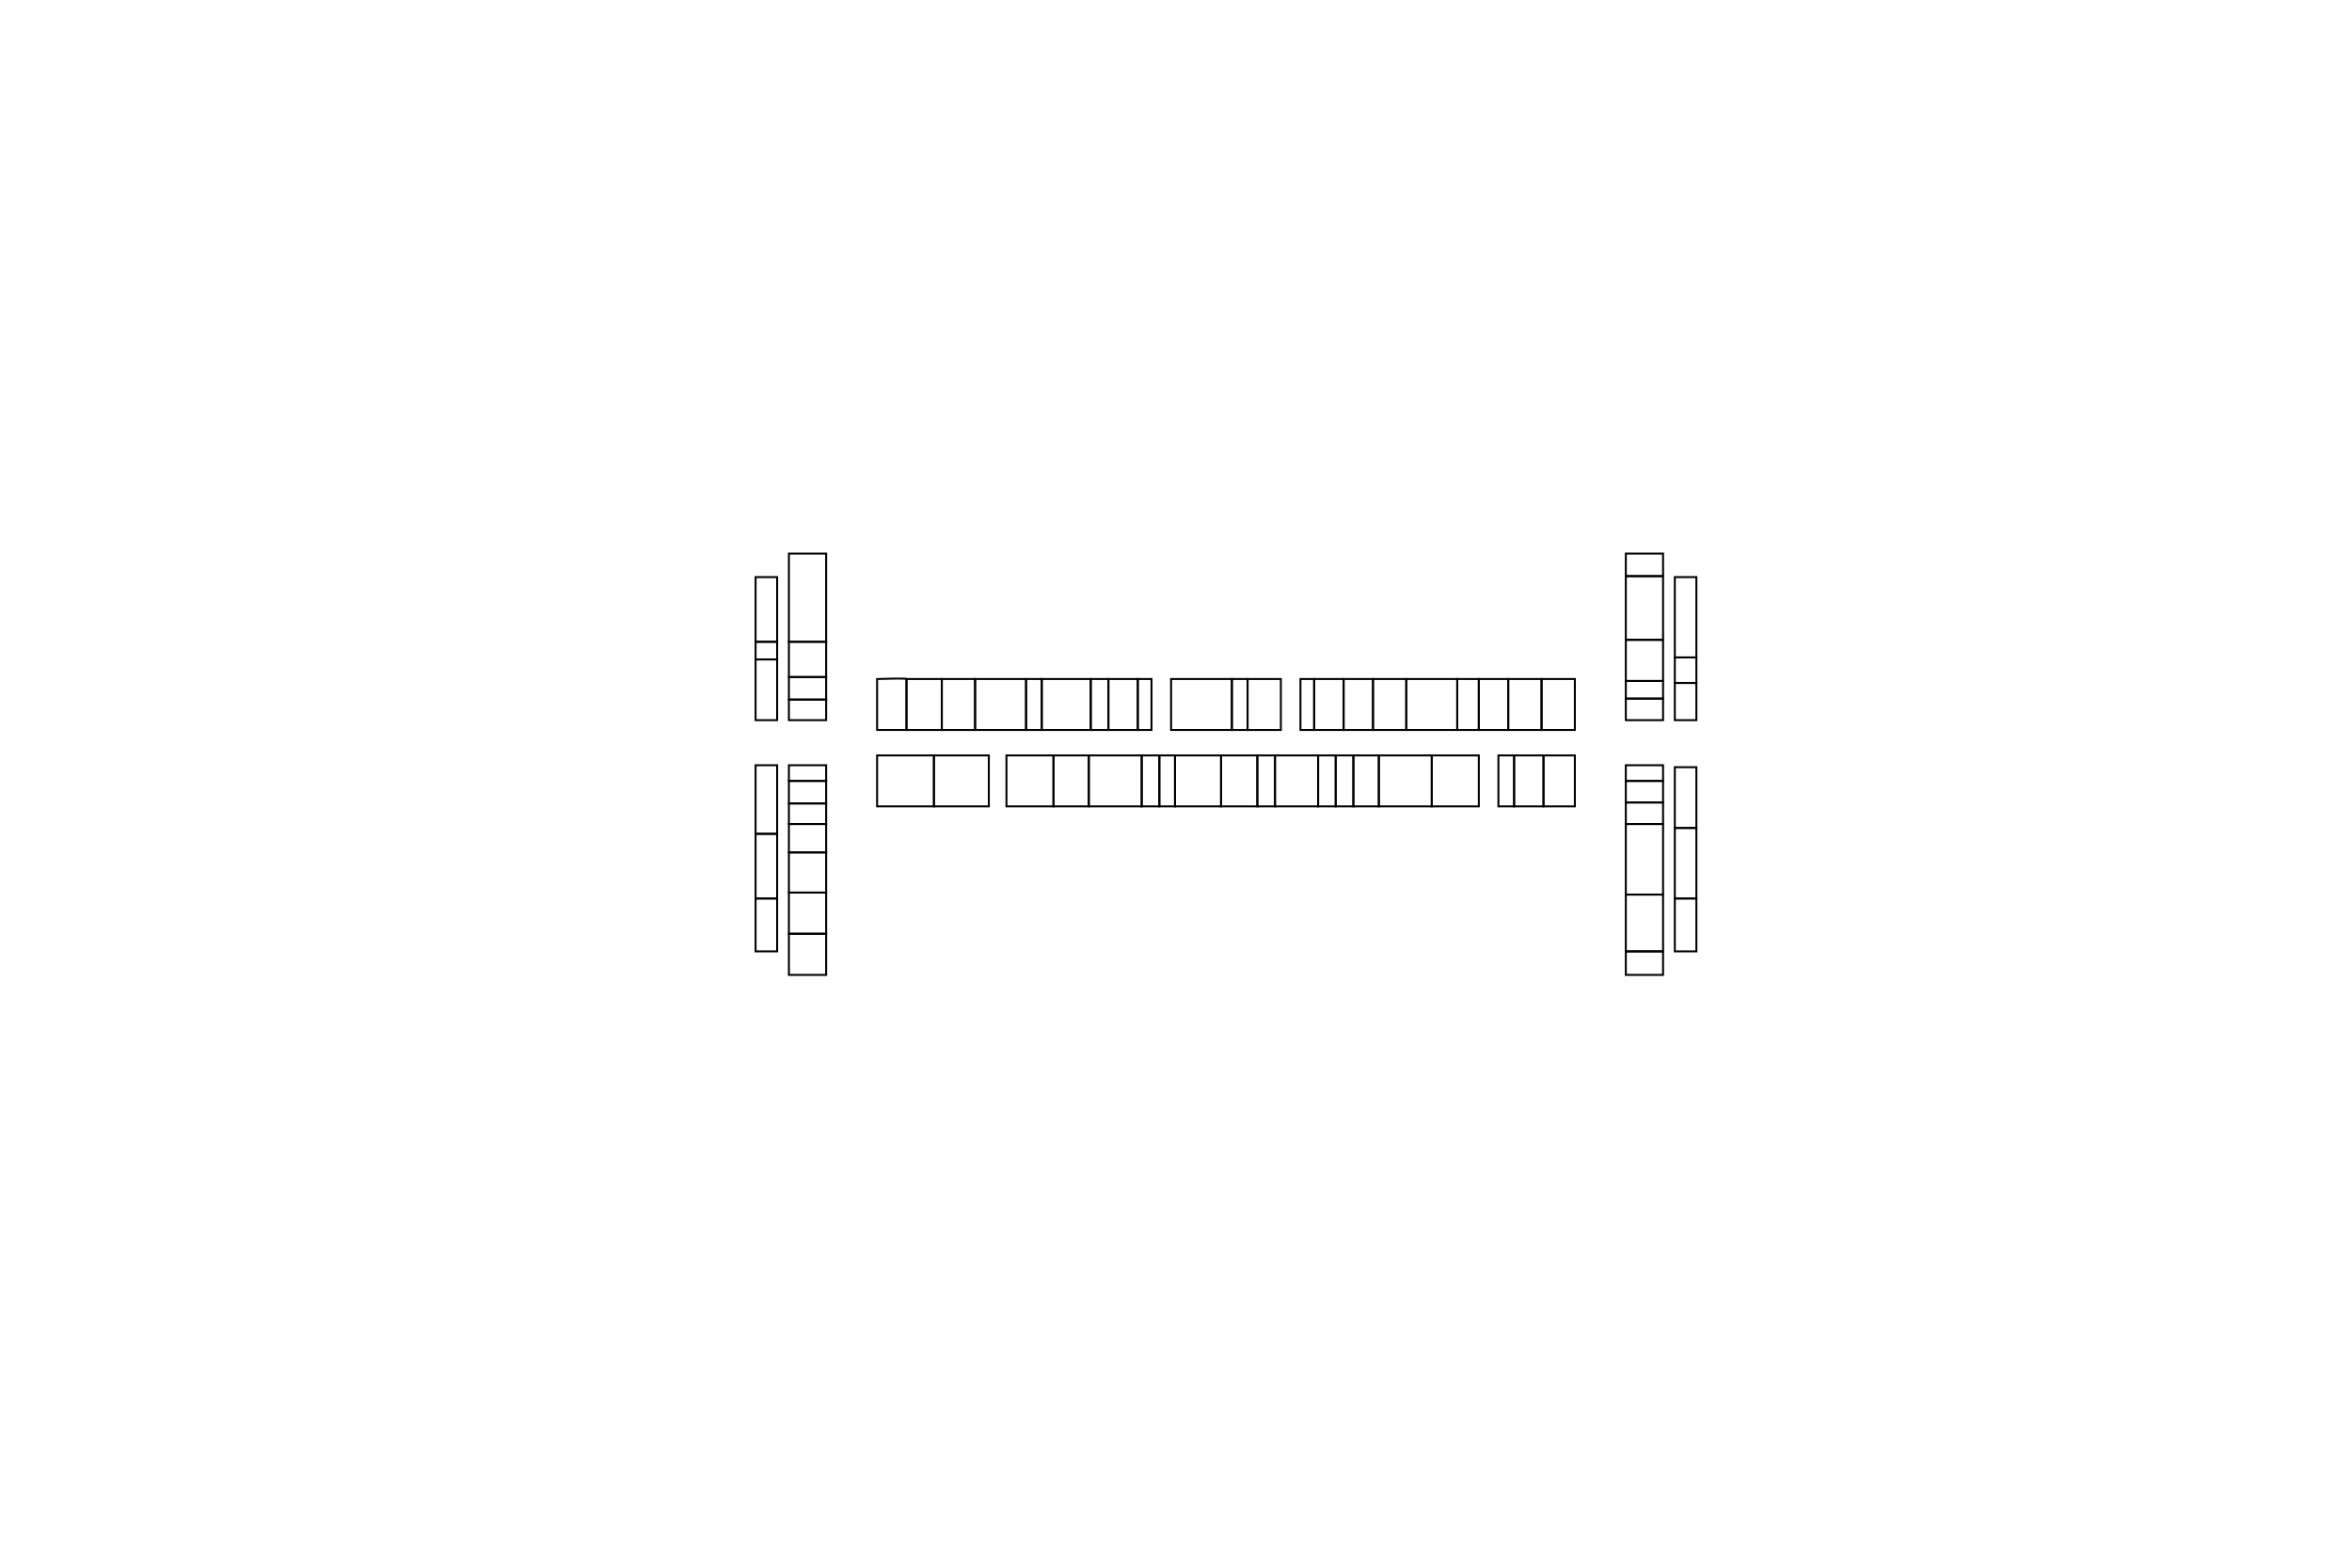
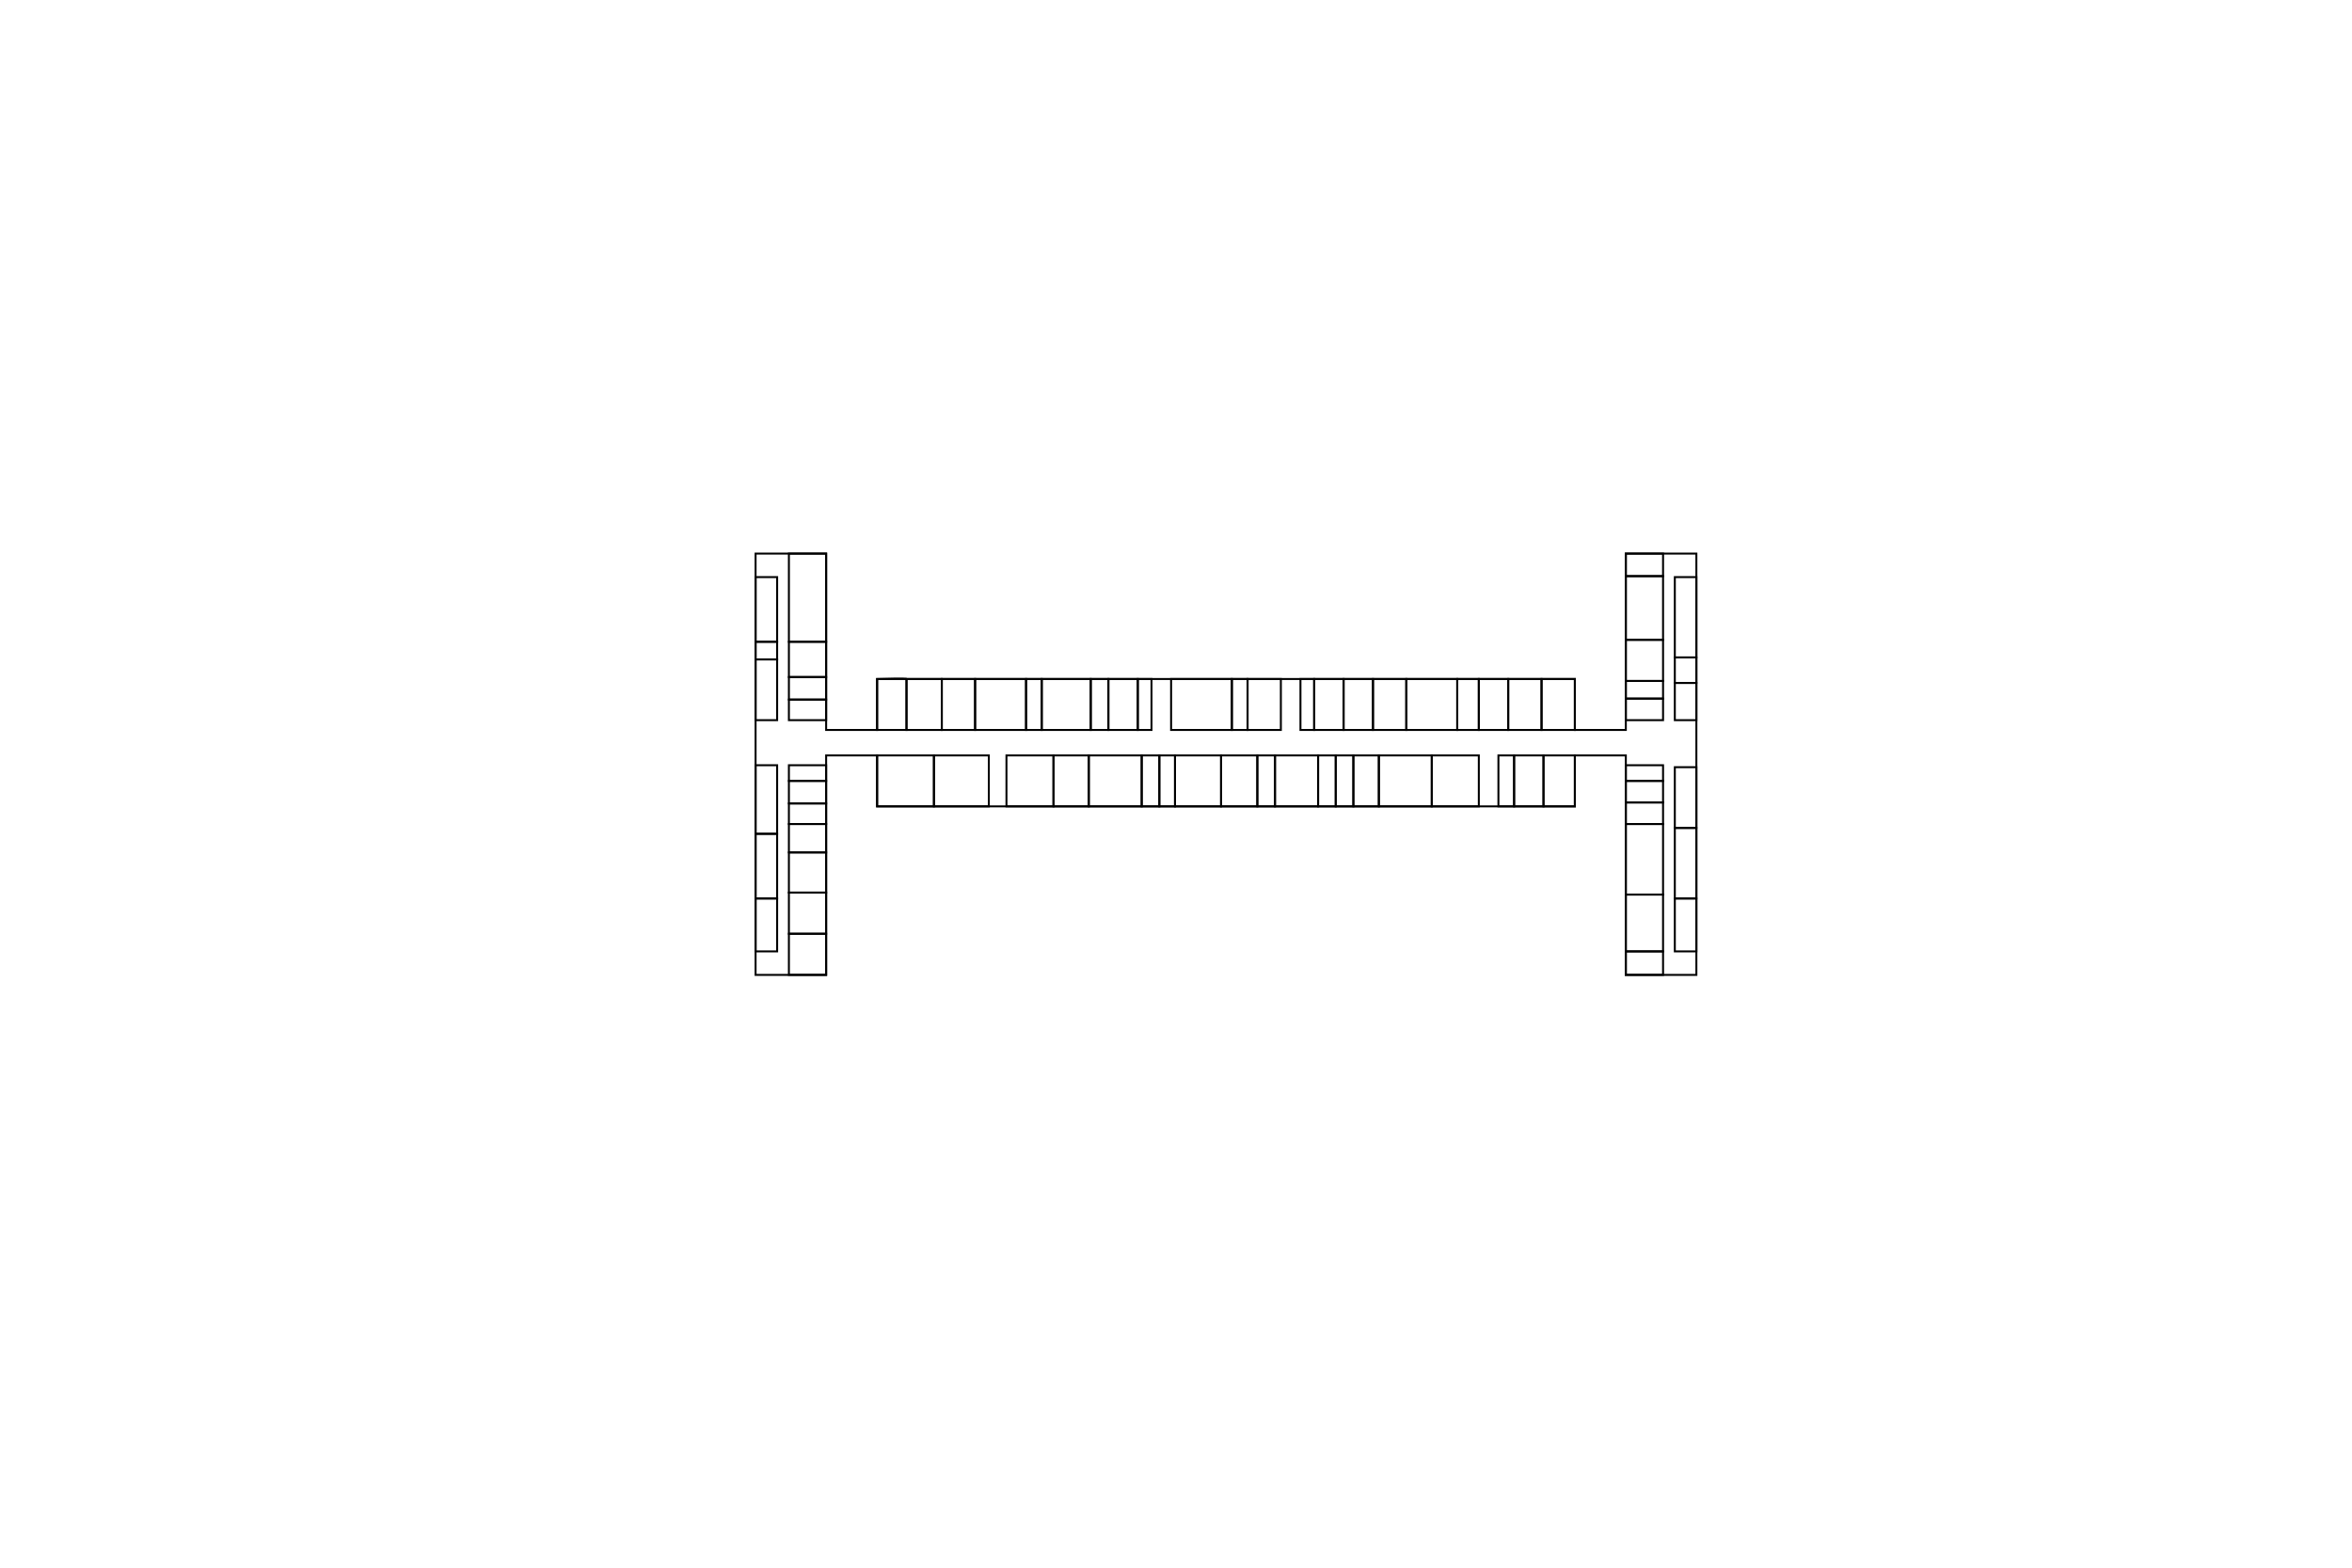
<svg xmlns="http://www.w3.org/2000/svg" width="1200" height="800" viewBox="0 0 1200 800" fill="none">
  <g id="6floor">
    <path id="651" d="M385.5 485.5H396.5V458.5H385.5V485.5Z" stroke="black" />
    <path id="611_check" d="M865.5 485.5H854.5V458.5H865.5V485.5Z" stroke="black" />
    <path id="652" d="M385.5 425.5V458.5H396.5V425.5H385.5Z" stroke="black" />
    <path id="653" d="M385.5 390.5V425.5H396.5V390.5H385.5Z" stroke="black" />
    <path id="el" d="M402.5 398.5V390.5H421.5V398.5H402.5Z" stroke="black" />
    <path id="tW" d="M402.5 398.5V410H421.5V398.5H402.5Z" stroke="black" />
    <path id="st" d="M402.5 410V420.5H421.5V410H402.5Z" stroke="black" />
    <path id="647" d="M402.5 420.5V435H421.5V420.5H402.5Z" stroke="black" />
    <path id="648" d="M402.5 435V455.5H421.5V435H402.5Z" stroke="black" />
    <path id="649_check" d="M402.5 455.5V476.5H421.5V455.5H402.5Z" stroke="black" />
    <path id="650" d="M402.5 476.5V497.5H421.5V476.5H402.5Z" stroke="black" />
    <path id="st_2" d="M402.5 357V367.5H421.5V357H402.5Z" stroke="black" />
    <path id="tT" d="M402.5 345.5V357H421.5V345.5H402.5Z" stroke="black" />
    <path id="658_check" d="M402.5 327.5V345.5H421.5V327.5H402.5Z" stroke="black" />
    <path id="657" d="M402.5 282.5V327.5H421.5V282.5H402.5Z" stroke="black" />
    <path id="654" d="M396.5 367.5H385.5V336.5H396.5V367.5Z" stroke="black" />
    <path id="655" d="M396.5 336.5H385.5V327.5H396.5V336.5Z" stroke="black" />
    <path id="656_check" d="M385.5 294.5V327.5H396.5V294.5H385.5Z" stroke="black" />
    <path id="646_check" d="M447.5 346.5V372.5H462.5V346.5C462.5 346.1 452.5 346.333 447.5 346.5Z" stroke="black" />
    <path id="645" d="M447.5 411.5V385.5H476.5V411.5H447.5Z" stroke="black" />
    <path id="643" d="M504.5 411.5H476.5V385.5H504.5V411.5Z" stroke="black" />
    <path id="644_check" d="M480.5 372.5H462.5V346.5H480.5V372.5Z" stroke="black" />
    <path id="642" d="M497.5 372.5H480.5V346.5H497.5V372.5Z" stroke="black" />
    <path id="641" d="M513.5 385.5V411.5H537.5V385.5H513.5Z" stroke="black" />
    <path id="637" d="M555.5 411.5H537.5V385.5H555.5V411.5Z" stroke="black" />
    <path id="635" d="M582.5 411.5H555.5V385.5H582.5V411.5Z" stroke="black" />
    <path id="tM" d="M591.5 411.5H582.5V385.5H591.5V411.5Z" stroke="black" />
    <path id="634" d="M599.5 411.5H591.5V385.5H599.5V411.5Z" stroke="black" />
    <path id="el_2" d="M587.5 372.5H580.5V346.5H587.5V372.5Z" stroke="black" />
    <path id="el_3" d="M670.5 372.5H663.5V346.5H670.5V372.5Z" stroke="black" />
    <path id="640" d="M523.5 372.5H497.5V346.5H523.5V372.5Z" stroke="black" />
    <path id="639" d="M531.5 372.5H523.5V346.5H531.5V372.5Z" stroke="black" />
    <path id="638_check" d="M556.5 372.5H531.5V346.5H556.5V372.5Z" stroke="black" />
    <path id="636" d="M565.5 372.5H556.5V346.5H565.5V372.5Z" stroke="black" />
    <path id="st_3" d="M580.5 372.5H565.5V346.5H580.5V372.5Z" stroke="black" />
    <path id="632" d="M628.5 372.5H597.5V346.5H628.5V372.5Z" stroke="black" />
    <path id="630" d="M636.5 372.5H628.5V346.5H636.5V372.5Z" stroke="black" />
    <path id="628" d="M653.5 372.5H636.5V346.5H653.5V372.5Z" stroke="black" />
    <path id="st_4" d="M685.5 372.5H670.5V346.5H685.5V372.5Z" stroke="black" />
    <path id="626" d="M700.5 372.5H685.5V346.5H700.5V372.5Z" stroke="black" />
    <path id="624" d="M717.5 372.5H700.5V346.5H717.5V372.5Z" stroke="black" />
    <path id="622" d="M743.5 372.5H717.5V346.5H743.5V372.5Z" stroke="black" />
    <path id="620" d="M754.5 372.5H743.5V346.5H754.5V372.5Z" stroke="black" />
    <path id="618" d="M769.5 372.5H754.5V346.5H769.5V372.5Z" stroke="black" />
    <path id="616_check" d="M786.5 372.5H769.5V346.5H786.5V372.5Z" stroke="black" />
    <path id="614_check" d="M803.5 372.5H786.5V346.5H803.5V372.5Z" stroke="black" />
    <path id="613" d="M803.5 411.5H787.5V385.5H803.5V411.5Z" stroke="black" />
    <path id="615" d="M787.5 411.5H772.5V385.5H787.5V411.5Z" stroke="black" />
    <path id="617_check" d="M764.5 385.5V411.5H772.5V385.5H764.5Z" stroke="black" />
    <path id="619" d="M754.5 385.5V411.5H730.5V385.5H754.5Z" stroke="black" />
    <path id="621" d="M703.5 385.5V411.5H730.5V385.5H703.5Z" stroke="black" />
    <path id="623" d="M690.5 385.5V411.5H703.5V385.5H690.5Z" stroke="black" />
    <path id="625" d="M681.5 385.5V411.5H690.5V385.5H681.5Z" stroke="black" />
    <path id="tW_2" d="M672.5 385.5V411.5H681.5V385.5H672.5Z" stroke="black" />
    <path id="627" d="M650.5 385.5V411.5H672.5V385.5H650.5Z" stroke="black" />
    <path id="629" d="M641.5 385.5V411.5H650.5V385.5H641.5Z" stroke="black" />
    <path id="631_check" d="M623 385.5V411.5H641.5V385.5H623Z" stroke="black" />
    <path id="633" d="M599.5 385.5V411.5H623V385.5H599.5Z" stroke="black" />
    <path id="el_4" d="M829.5 398.5V390.5H848.5V398.5H829.5Z" stroke="black" />
    <path id="st_5" d="M829.5 356.5V367.5H848.5V356.5H829.5Z" stroke="black" />
    <path id="st_6" d="M829.5 409.5V420.5H848.5V409.5H829.5Z" stroke="black" />
    <path id="tW_3" d="M829.5 398.5V409.5H848.5V398.5H829.5Z" stroke="black" />
    <path id="608" d="M829.5 420.5V456.5H848.5V420.5H829.5Z" stroke="black" />
    <path id="610" d="M829.5 456.5V485.5H848.5V456.5H829.5Z" stroke="black" />
    <path id="612" d="M829.5 485.5V497.5H848.5V485.5H829.5Z" stroke="black" />
    <path id="609_check" d="M854.5 422.5V458.5H865.5V422.5H854.5Z" stroke="black" />
    <path id="607_check" d="M854.5 391.5V422.5H865.5V391.5H854.5Z" stroke="black" />
    <path id="606" d="M854.5 348.5V367.5H865.5V348.5H854.5Z" stroke="black" />
    <path id="tT_2" d="M829.5 347.5V356.5H848.5V347.5H829.5Z" stroke="black" />
    <path id="604" d="M829.5 326.5V347.5H848.5V326.5H829.5Z" stroke="black" />
    <path id="602" d="M829.5 294V326.5H848.5V294H829.5Z" stroke="black" />
    <path id="601" d="M829.5 282.5V294H848.5V282.5H829.5Z" stroke="black" />
    <path id="609" d="M854.5 335.5V348.5H865.5V335.5H854.5Z" stroke="black" />
    <path id="603" d="M854.5 294.5V335.5H865.5V294.5H854.5Z" stroke="black" />
+     <path id="Vector 1" d="M385.5 497.5H421.5V385.5H447.5V411.5H803.5V385.5H829.5V497.5H865.5V282.5H829.5V372.5H803.5V346.5H447.5V372.5H421.5V282.5H385.5V497.5Z" stroke="black" />
  </g>
</svg>
